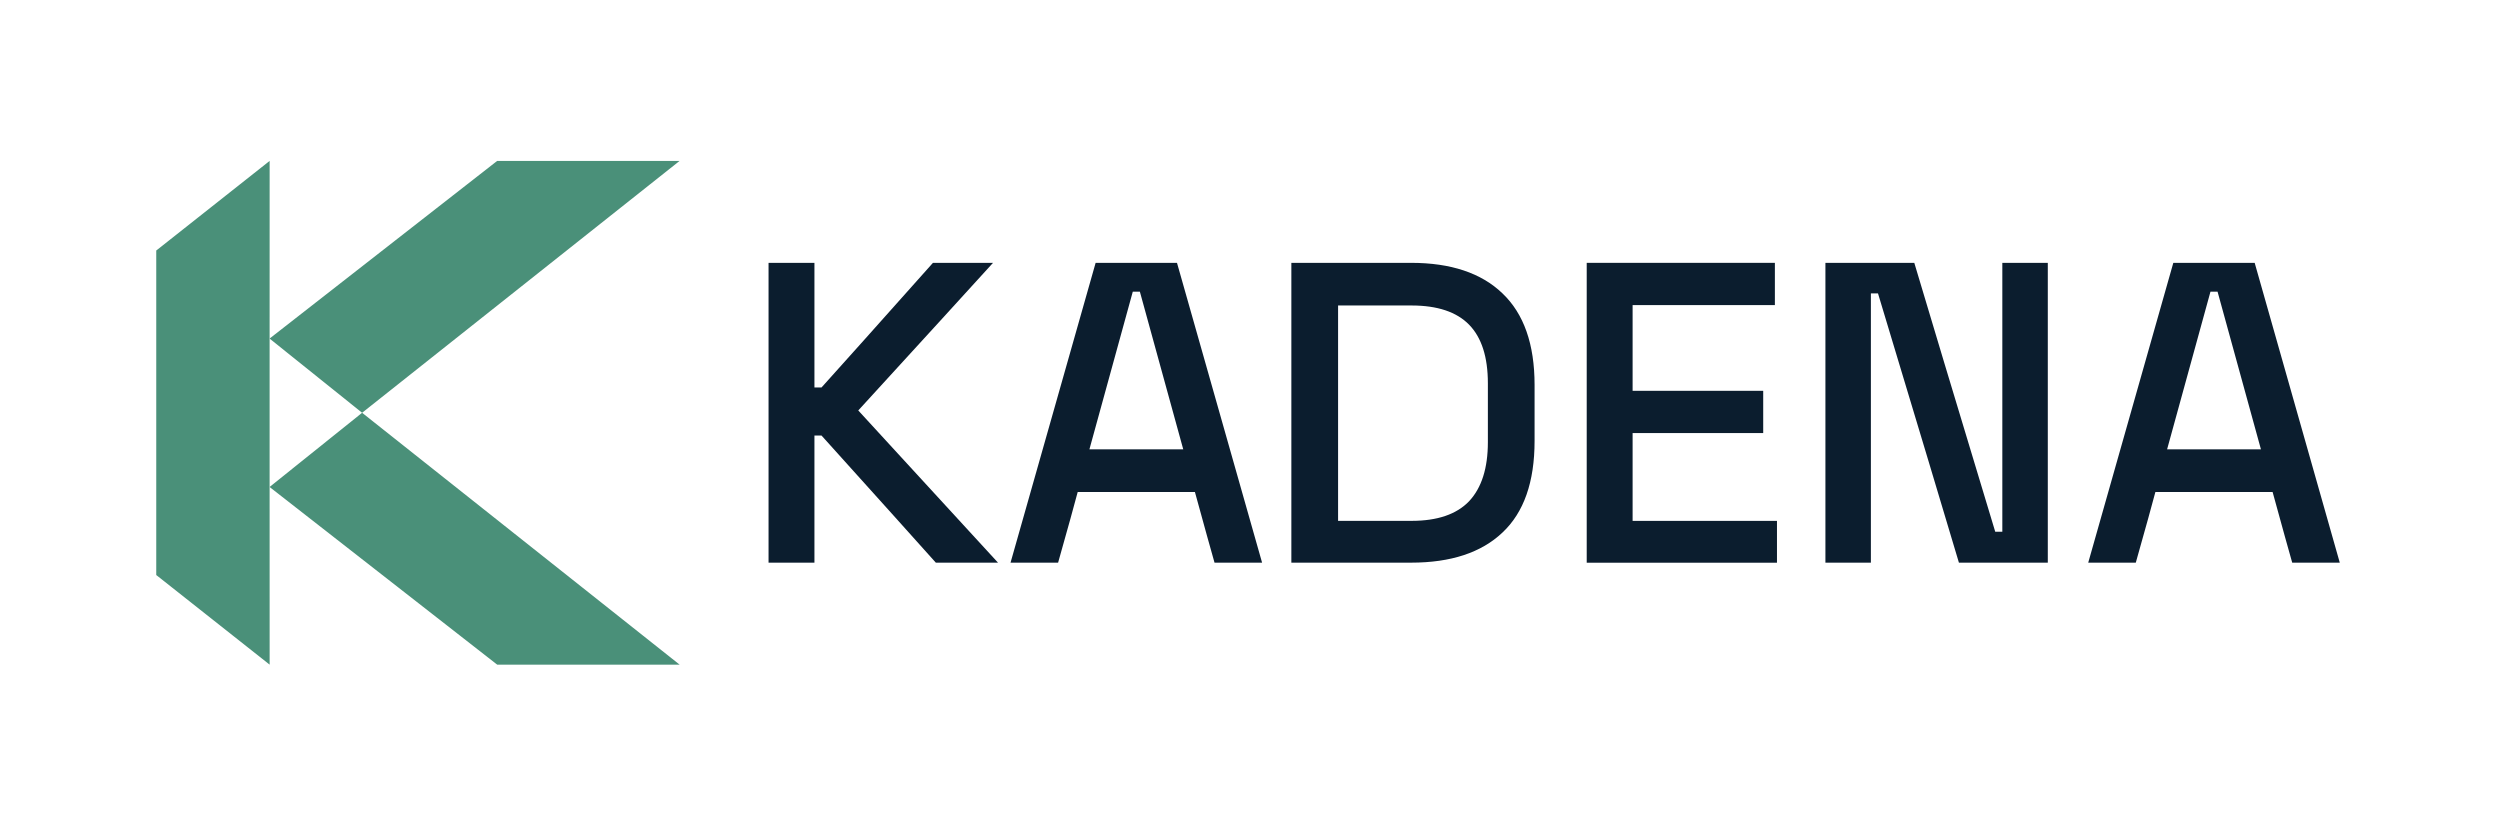
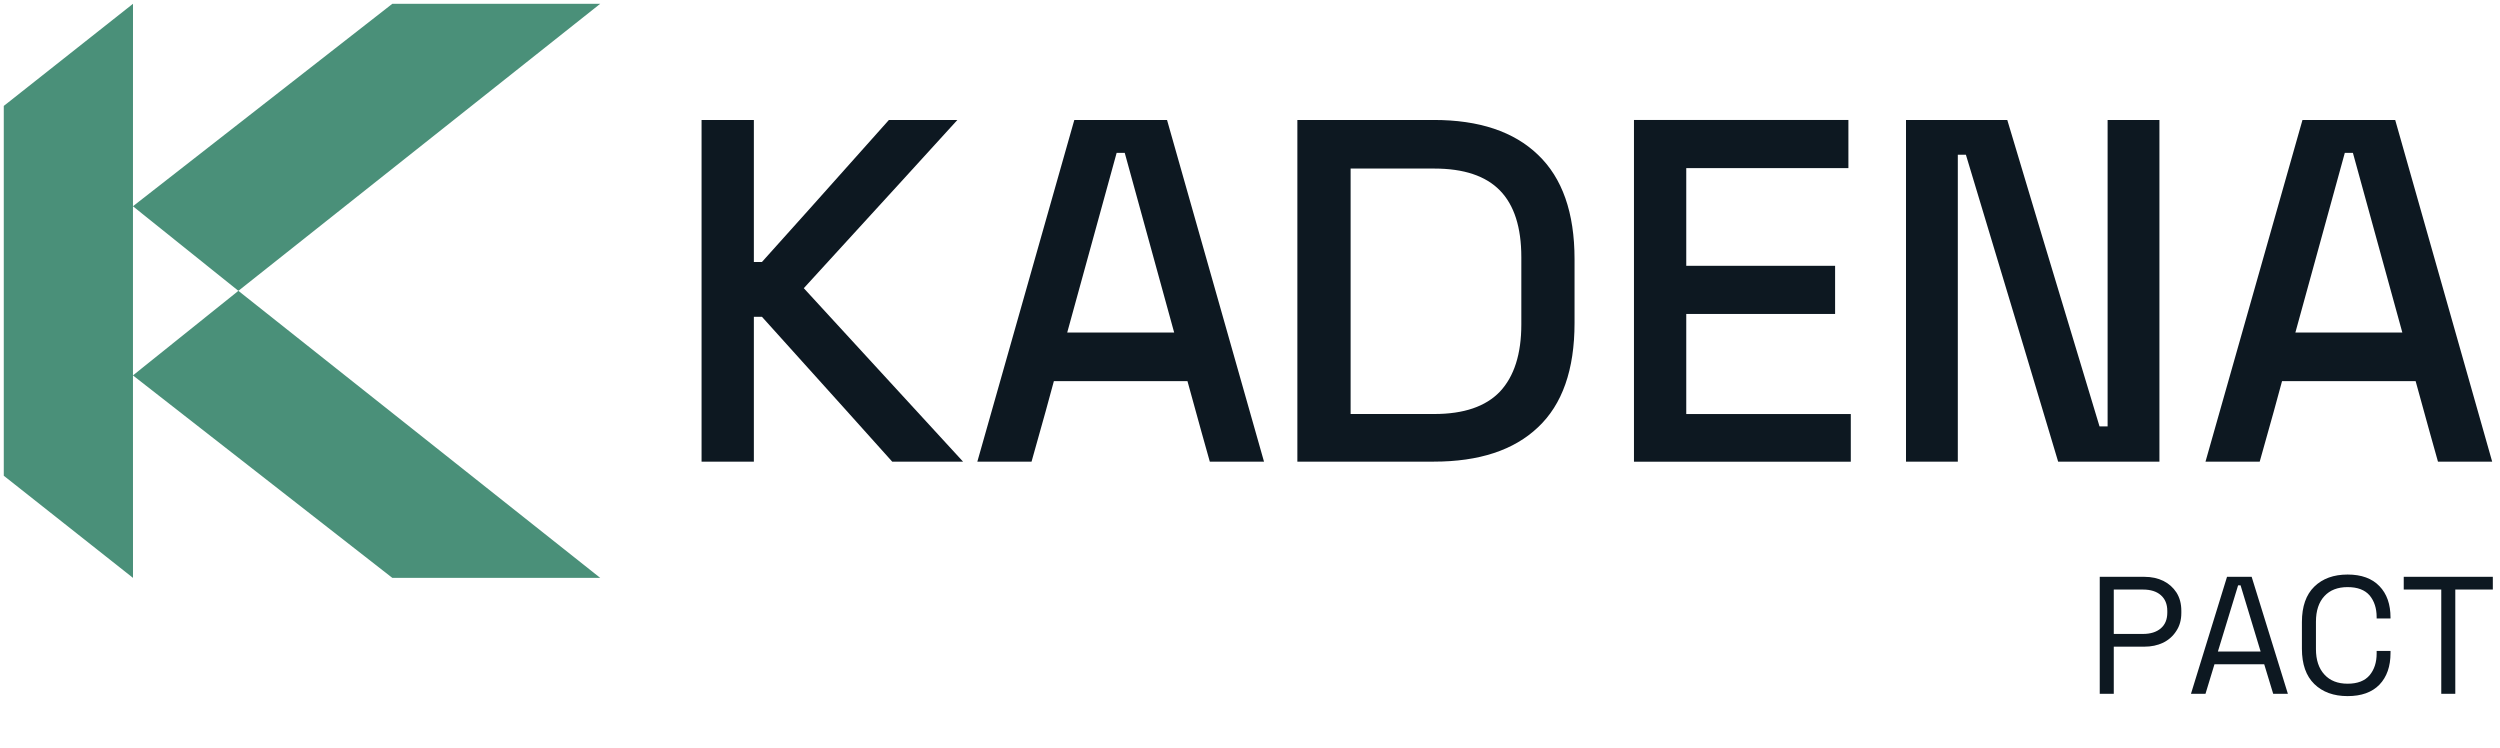
- <svg xmlns="http://www.w3.org/2000/svg" width="480" height="158" viewBox="0 0 480 158" fill="none">
-   <path d="M147.562 108.036V50.466H156.372V74.392H157.734C161.315 70.431 168.442 62.458 179.126 50.466H190.661C186.333 55.233 177.712 64.68 164.786 78.808C169.269 83.678 178.218 93.419 191.621 108.036H179.684C176.051 103.966 168.735 95.831 157.734 83.626H156.372V108.036H147.562Z" fill="#0B1D2E" />
-   <path d="M194.021 108.036C196.745 98.456 202.194 79.262 210.361 50.466H225.982C228.707 60.046 234.155 79.239 242.322 108.036H233.19C232.546 105.79 231.293 101.266 229.425 94.466H206.918C206.332 96.712 205.073 101.237 203.154 108.036H194.021ZM209.16 86.274H227.184C225.793 81.191 223.017 71.099 218.856 56.004H217.494C216.103 61.036 213.327 71.128 209.166 86.274H209.16Z" fill="#0B1D2E" />
-   <path d="M247.94 108.036V50.466H270.93C278.568 50.466 284.413 52.423 288.471 56.327C292.58 60.236 294.638 66.096 294.638 73.909V84.668C294.638 92.538 292.58 98.398 288.471 102.25C284.413 106.101 278.562 108.03 270.93 108.03H247.94V108.036ZM256.912 100.005H271.01C275.976 100.005 279.66 98.75 282.068 96.234C284.471 93.666 285.672 89.89 285.672 84.91V73.586C285.672 68.555 284.471 64.807 282.068 62.343C279.666 59.885 275.982 58.653 271.01 58.653H256.912V100.005Z" fill="#0B1D2E" />
-   <path d="M304.649 108.036V50.466H340.777V58.578H313.46V75.037H338.536V83.148H313.46V100.01H341.179V108.041H304.649V108.036Z" fill="#0B1D2E" />
-   <path d="M350.48 108.036V50.466H367.544C370.108 59.084 375.286 76.292 383.085 102.095H384.447V50.466H393.178V108.036H376.114C373.55 99.418 368.372 82.181 360.573 56.327H359.211V108.036H350.48Z" fill="#0B1D2E" />
-   <path d="M400.937 108.036C403.661 98.456 409.11 79.262 417.277 50.466H432.898C435.623 60.046 441.071 79.239 449.238 108.036H440.106C439.462 105.79 438.209 101.266 436.341 94.466H413.834C413.248 96.712 411.989 101.237 410.07 108.036H400.937ZM416.076 86.274H434.1C432.709 81.191 429.933 71.099 425.772 56.004H424.409C423.019 61.036 420.243 71.128 416.082 86.274H416.076Z" fill="#0B1D2E" />
-   <path d="M130.487 127.611H95.462L95.439 127.594L95.163 127.381L51.759 93.501L69.524 79.253L130.194 127.381L130.487 127.611Z" fill="#4A9079" />
-   <path d="M130.487 30.895H95.462L95.439 30.912L95.163 31.125L51.759 65.005L69.524 79.253L130.194 31.125L130.487 30.895Z" fill="#4A9079" />
-   <path d="M51.765 81.401V93.467V93.507L51.771 127.381V127.612L51.748 127.594L51.478 127.381L30.356 110.686L30.305 110.646L30 110.41V48.097L30.305 47.861L30.356 47.82L51.478 31.125L51.748 30.912L51.771 30.895V31.125L51.765 64.999V65.039V79.253V81.401Z" fill="#4A9079" />
+ <svg xmlns="http://www.w3.org/2000/svg" width="505" height="151" viewBox="0 0 505 151" fill="none">
+   <path d="M424.148 140.152C424.148 136.219 424.148 128.341 424.148 116.519C425.665 116.519 428.675 116.519 433.18 116.519C434.608 116.519 435.883 116.794 437.003 117.343C438.102 117.892 438.981 118.673 439.64 119.683C440.299 120.716 440.629 121.947 440.629 123.375C440.629 123.485 440.629 123.628 440.629 123.804C440.629 125.232 440.288 126.451 439.607 127.462C438.948 128.495 438.058 129.286 436.937 129.835C435.817 130.363 434.564 130.626 433.18 130.626C431.817 130.626 429.752 130.626 426.983 130.626C426.983 132.209 426.983 135.384 426.983 140.152C426.5 140.152 425.555 140.152 424.148 140.152ZM426.983 128.055C427.972 128.055 429.939 128.055 432.883 128.055C434.399 128.055 435.597 127.682 436.476 126.935C437.355 126.188 437.794 125.122 437.794 123.738C437.794 123.672 437.794 123.562 437.794 123.408C437.794 122.046 437.355 120.98 436.476 120.211C435.619 119.464 434.421 119.09 432.883 119.09C431.565 119.09 429.598 119.09 426.983 119.09C426.983 120.584 426.983 123.573 426.983 128.055ZM442.574 140.152C443.782 136.219 446.21 128.341 449.858 116.519C450.693 116.519 452.352 116.519 454.835 116.519C456.066 120.452 458.505 128.33 462.152 140.152C461.647 140.152 460.658 140.152 459.186 140.152C458.9 139.163 458.296 137.175 457.373 134.186C455.703 134.186 452.352 134.186 447.32 134.186C447.012 135.175 446.408 137.164 445.507 140.152C445.002 140.152 444.024 140.152 442.574 140.152ZM448.012 131.615C449.462 131.615 452.341 131.615 456.648 131.615C455.967 129.396 454.615 124.935 452.594 118.233C452.506 118.233 452.341 118.233 452.099 118.233C451.418 120.474 450.056 124.935 448.012 131.615ZM474.216 140.614C471.403 140.614 469.162 139.801 467.492 138.175C465.822 136.548 464.987 134.175 464.987 131.055C464.987 129.846 464.987 128.044 464.987 125.649C464.987 122.507 465.822 120.123 467.492 118.497C469.162 116.871 471.403 116.058 474.216 116.058C477.007 116.058 479.149 116.838 480.644 118.398C482.138 119.936 482.885 122.057 482.885 124.759C482.885 124.803 482.885 124.858 482.885 124.924C482.423 124.924 481.49 124.924 480.083 124.924C480.083 124.88 480.083 124.792 480.083 124.66C480.083 122.881 479.611 121.419 478.666 120.277C477.699 119.156 476.216 118.596 474.216 118.596C472.217 118.596 470.656 119.2 469.536 120.409C468.393 121.639 467.822 123.364 467.822 125.583C467.822 126.814 467.822 128.66 467.822 131.121C467.822 133.318 468.393 135.032 469.536 136.263C470.656 137.493 472.217 138.109 474.216 138.109C476.216 138.109 477.699 137.537 478.666 136.395C479.611 135.252 480.083 133.791 480.083 132.011C480.083 131.901 480.083 131.725 480.083 131.483C480.545 131.483 481.479 131.483 482.885 131.483C482.885 131.549 482.885 131.692 482.885 131.912C482.885 134.615 482.138 136.746 480.644 138.306C479.149 139.845 477.007 140.614 474.216 140.614ZM493.136 140.152C493.136 136.636 493.136 129.616 493.136 119.09C491.861 119.09 489.334 119.09 485.555 119.09C485.555 118.673 485.555 117.816 485.555 116.519C488.543 116.519 494.542 116.519 503.551 116.519C503.551 116.959 503.551 117.816 503.551 119.09C502.299 119.09 499.772 119.09 495.97 119.09C495.97 122.606 495.97 129.627 495.97 140.152C495.509 140.152 494.564 140.152 493.136 140.152Z" fill="#0D1821" />
+   <path d="M141.716 93.258V24.234H152.28V52.92H153.913C158.206 48.171 166.751 38.611 179.561 24.234H193.391C188.202 29.949 177.866 41.276 162.368 58.215C167.743 64.054 178.472 75.733 194.542 93.258H180.23C175.874 88.378 167.102 78.625 153.913 63.992H152.28V93.258H141.716Z" fill="#0D1821" />
+   <path d="M197.42 93.258C200.686 81.773 207.219 58.76 217.011 24.234H235.741C239.007 35.719 245.54 58.732 255.332 93.258H244.382C243.61 90.566 242.108 85.141 239.868 76.989H212.883C212.18 79.681 210.671 85.107 208.37 93.258H197.42ZM215.571 67.167H237.181C235.513 61.072 232.185 48.972 227.196 30.874H225.563C223.895 36.907 220.567 49.007 215.578 67.167H215.571Z" fill="#0D1821" />
+   <path d="M262.068 93.258V24.234H289.632C298.79 24.234 305.799 26.581 310.664 31.26C315.591 35.947 318.058 42.974 318.058 52.34V65.241C318.058 74.677 315.591 81.704 310.664 86.321C305.799 90.939 298.784 93.251 289.632 93.251H262.068V93.258ZM272.825 83.629H289.729C295.683 83.629 300.1 82.125 302.987 79.108C305.868 76.03 307.308 71.502 307.308 65.531V51.954C307.308 45.921 305.868 41.428 302.987 38.474C300.107 35.526 295.69 34.049 289.729 34.049H272.825V83.629Z" fill="#0D1821" />
+   <path d="M330.061 93.258V24.234H373.377V33.959H340.624V53.693H370.69V63.419H340.624V83.636H373.86V93.265H330.061V93.258Z" fill="#0D1821" />
+   <path d="M385.012 93.258V24.234H405.471C408.544 34.567 414.753 55.198 424.104 86.135H425.737V24.234H436.205V93.258H415.746C412.672 82.925 406.463 62.259 397.112 31.26H395.479V93.258H385.012Z" fill="#0D1821" />
+   <path d="M445.509 93.258C448.775 81.773 455.308 58.76 465.1 24.234H483.83C487.096 35.719 493.629 58.732 503.421 93.258H492.471C491.699 90.566 490.197 85.141 487.957 76.989H460.972C460.269 79.681 458.76 85.106 456.459 93.258H445.509ZM463.66 67.167H485.27C483.602 61.072 480.274 48.972 475.285 30.874H473.652C471.984 36.907 468.656 49.007 463.667 67.167H463.66Z" fill="#0D1821" />
+   <path d="M121.244 116.729H79.251L79.223 116.709L78.892 116.453L26.852 75.832L48.152 58.748L120.893 116.453L121.244 116.729Z" fill="#4A9079" />
+   <path d="M121.244 0.768H79.251L79.223 0.789L78.892 1.044L26.852 41.665L48.152 58.749L120.893 1.044L121.244 0.768Z" fill="#4A9079" />
+   <path d="M26.859 61.324V75.791V75.839L26.866 116.454V116.73L26.838 116.709L26.514 116.454L1.19 96.436L1.128 96.388L0.763 96.105V21.393L1.128 21.11L1.19 21.061L26.514 1.044L26.838 0.789L26.866 0.768V1.044L26.859 41.658V41.707V58.749V61.324Z" fill="#4A9079" />
</svg>
